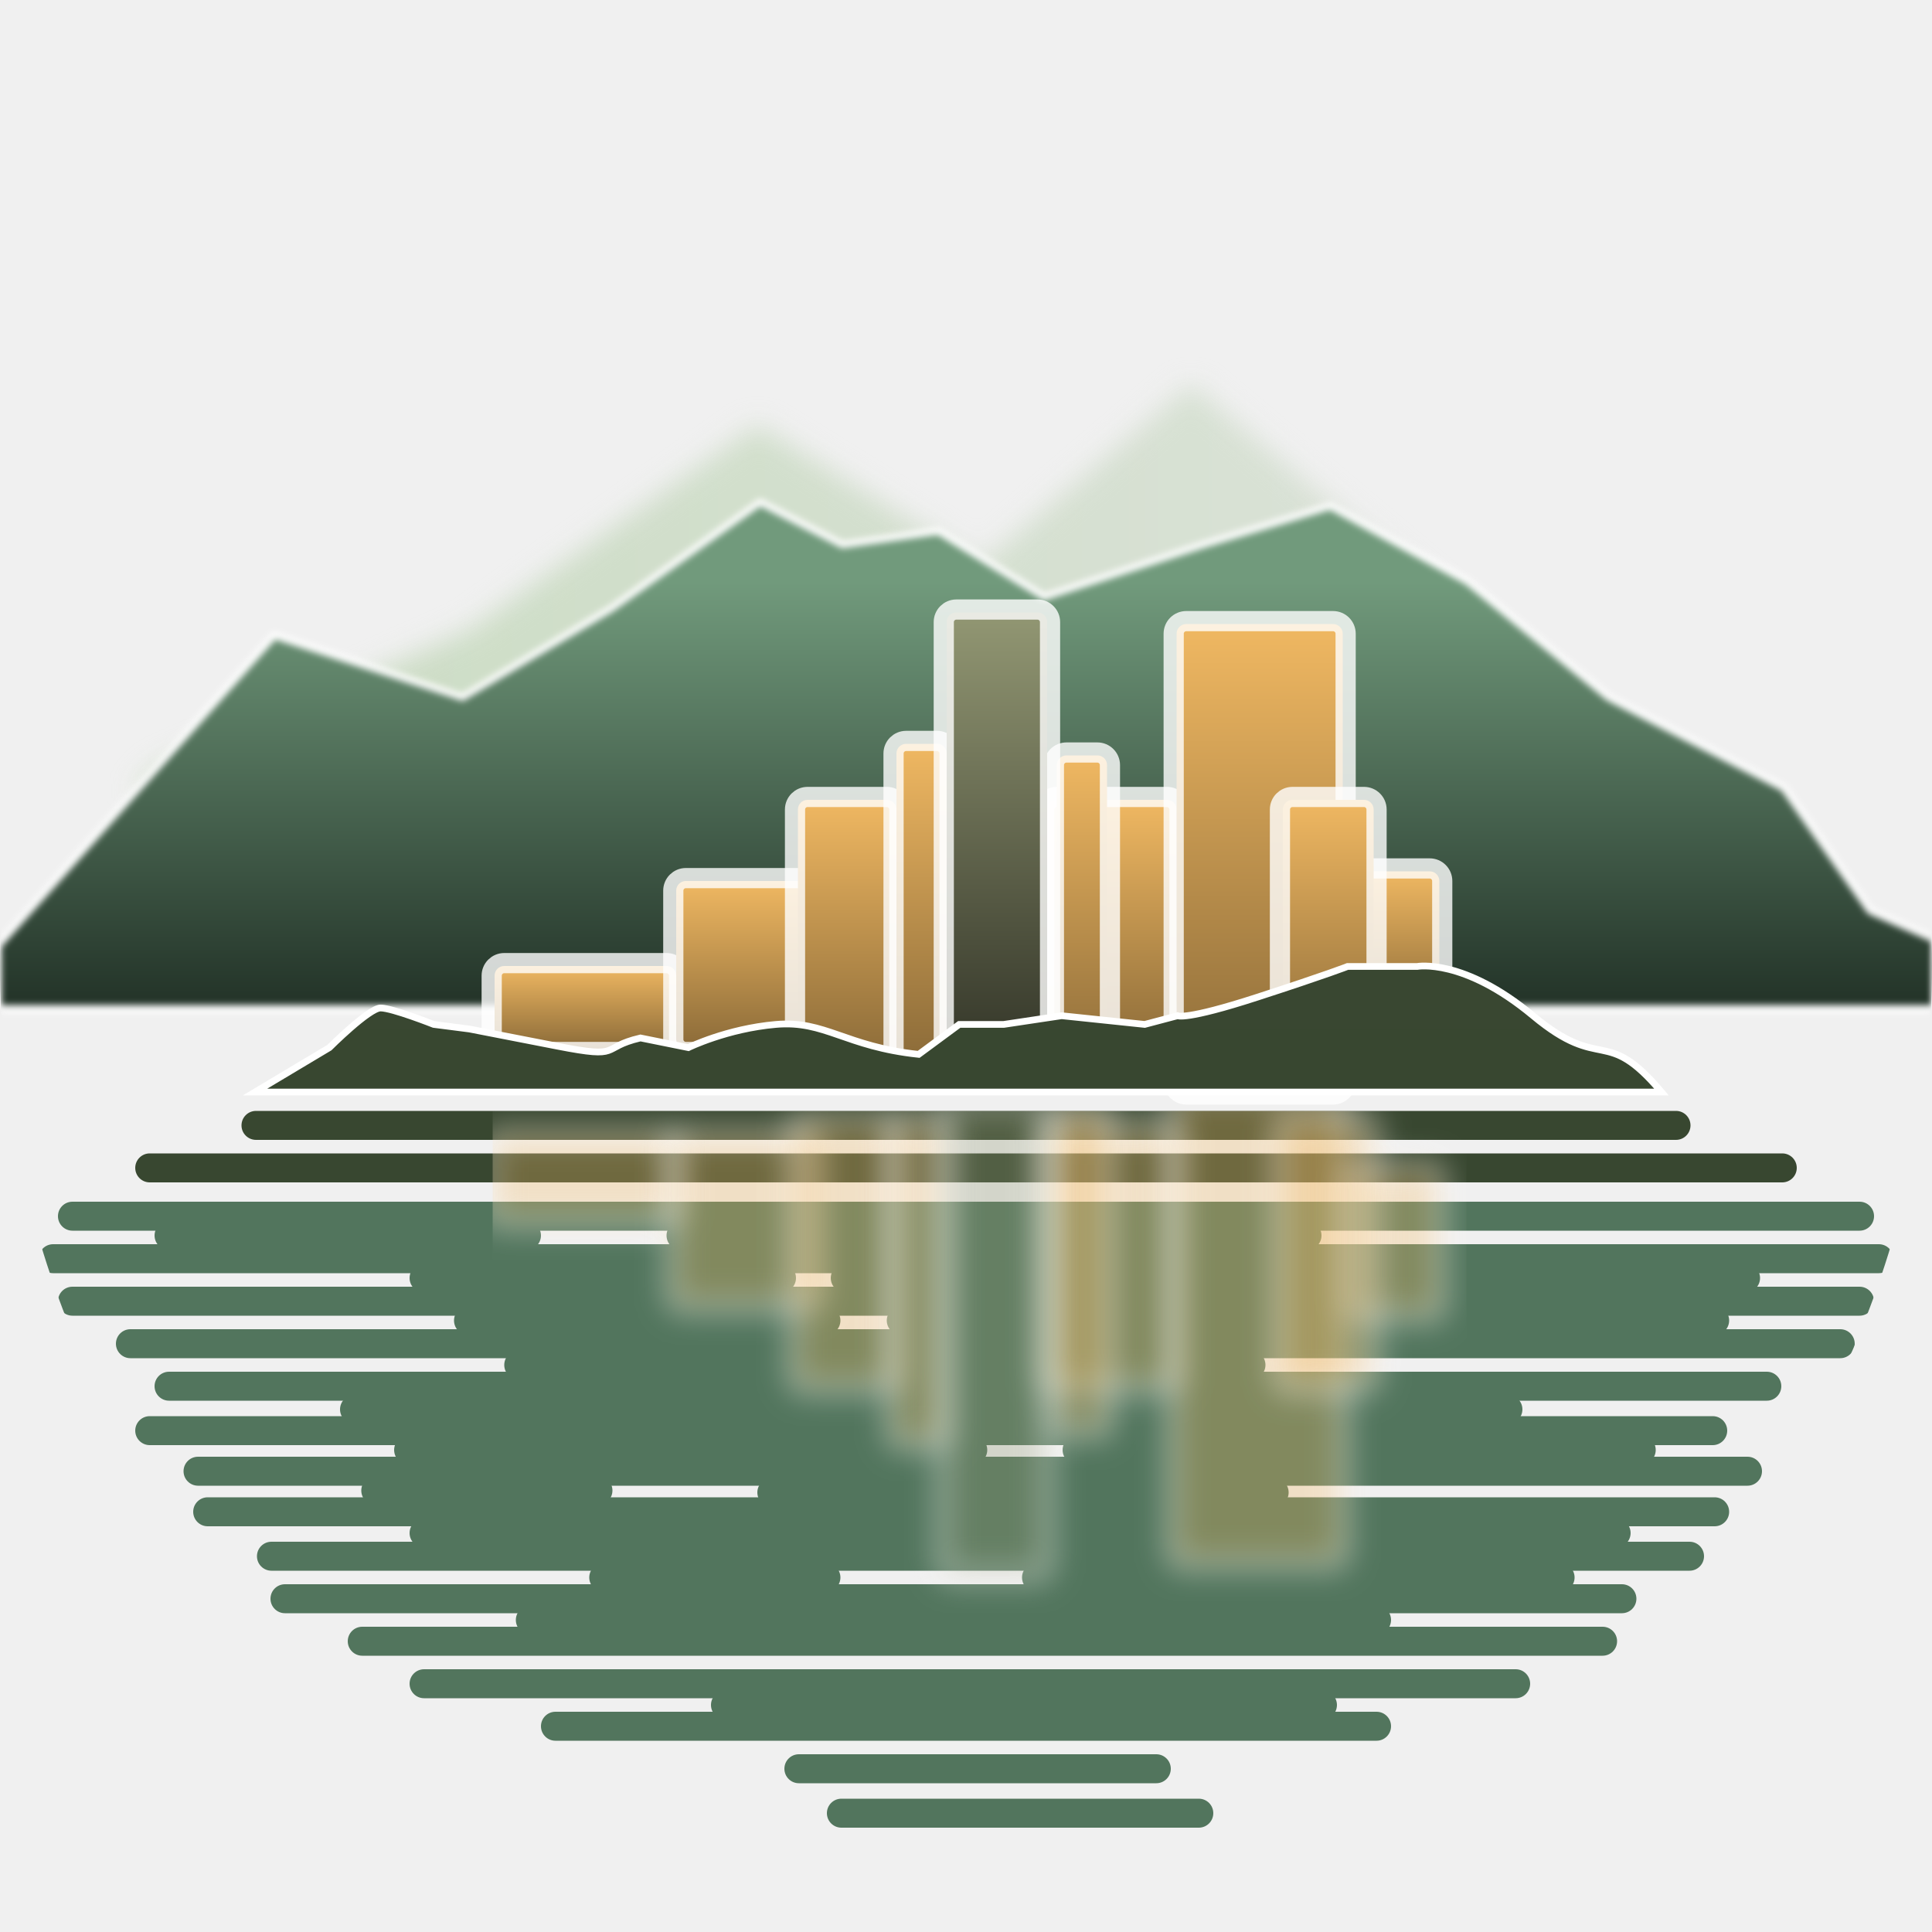
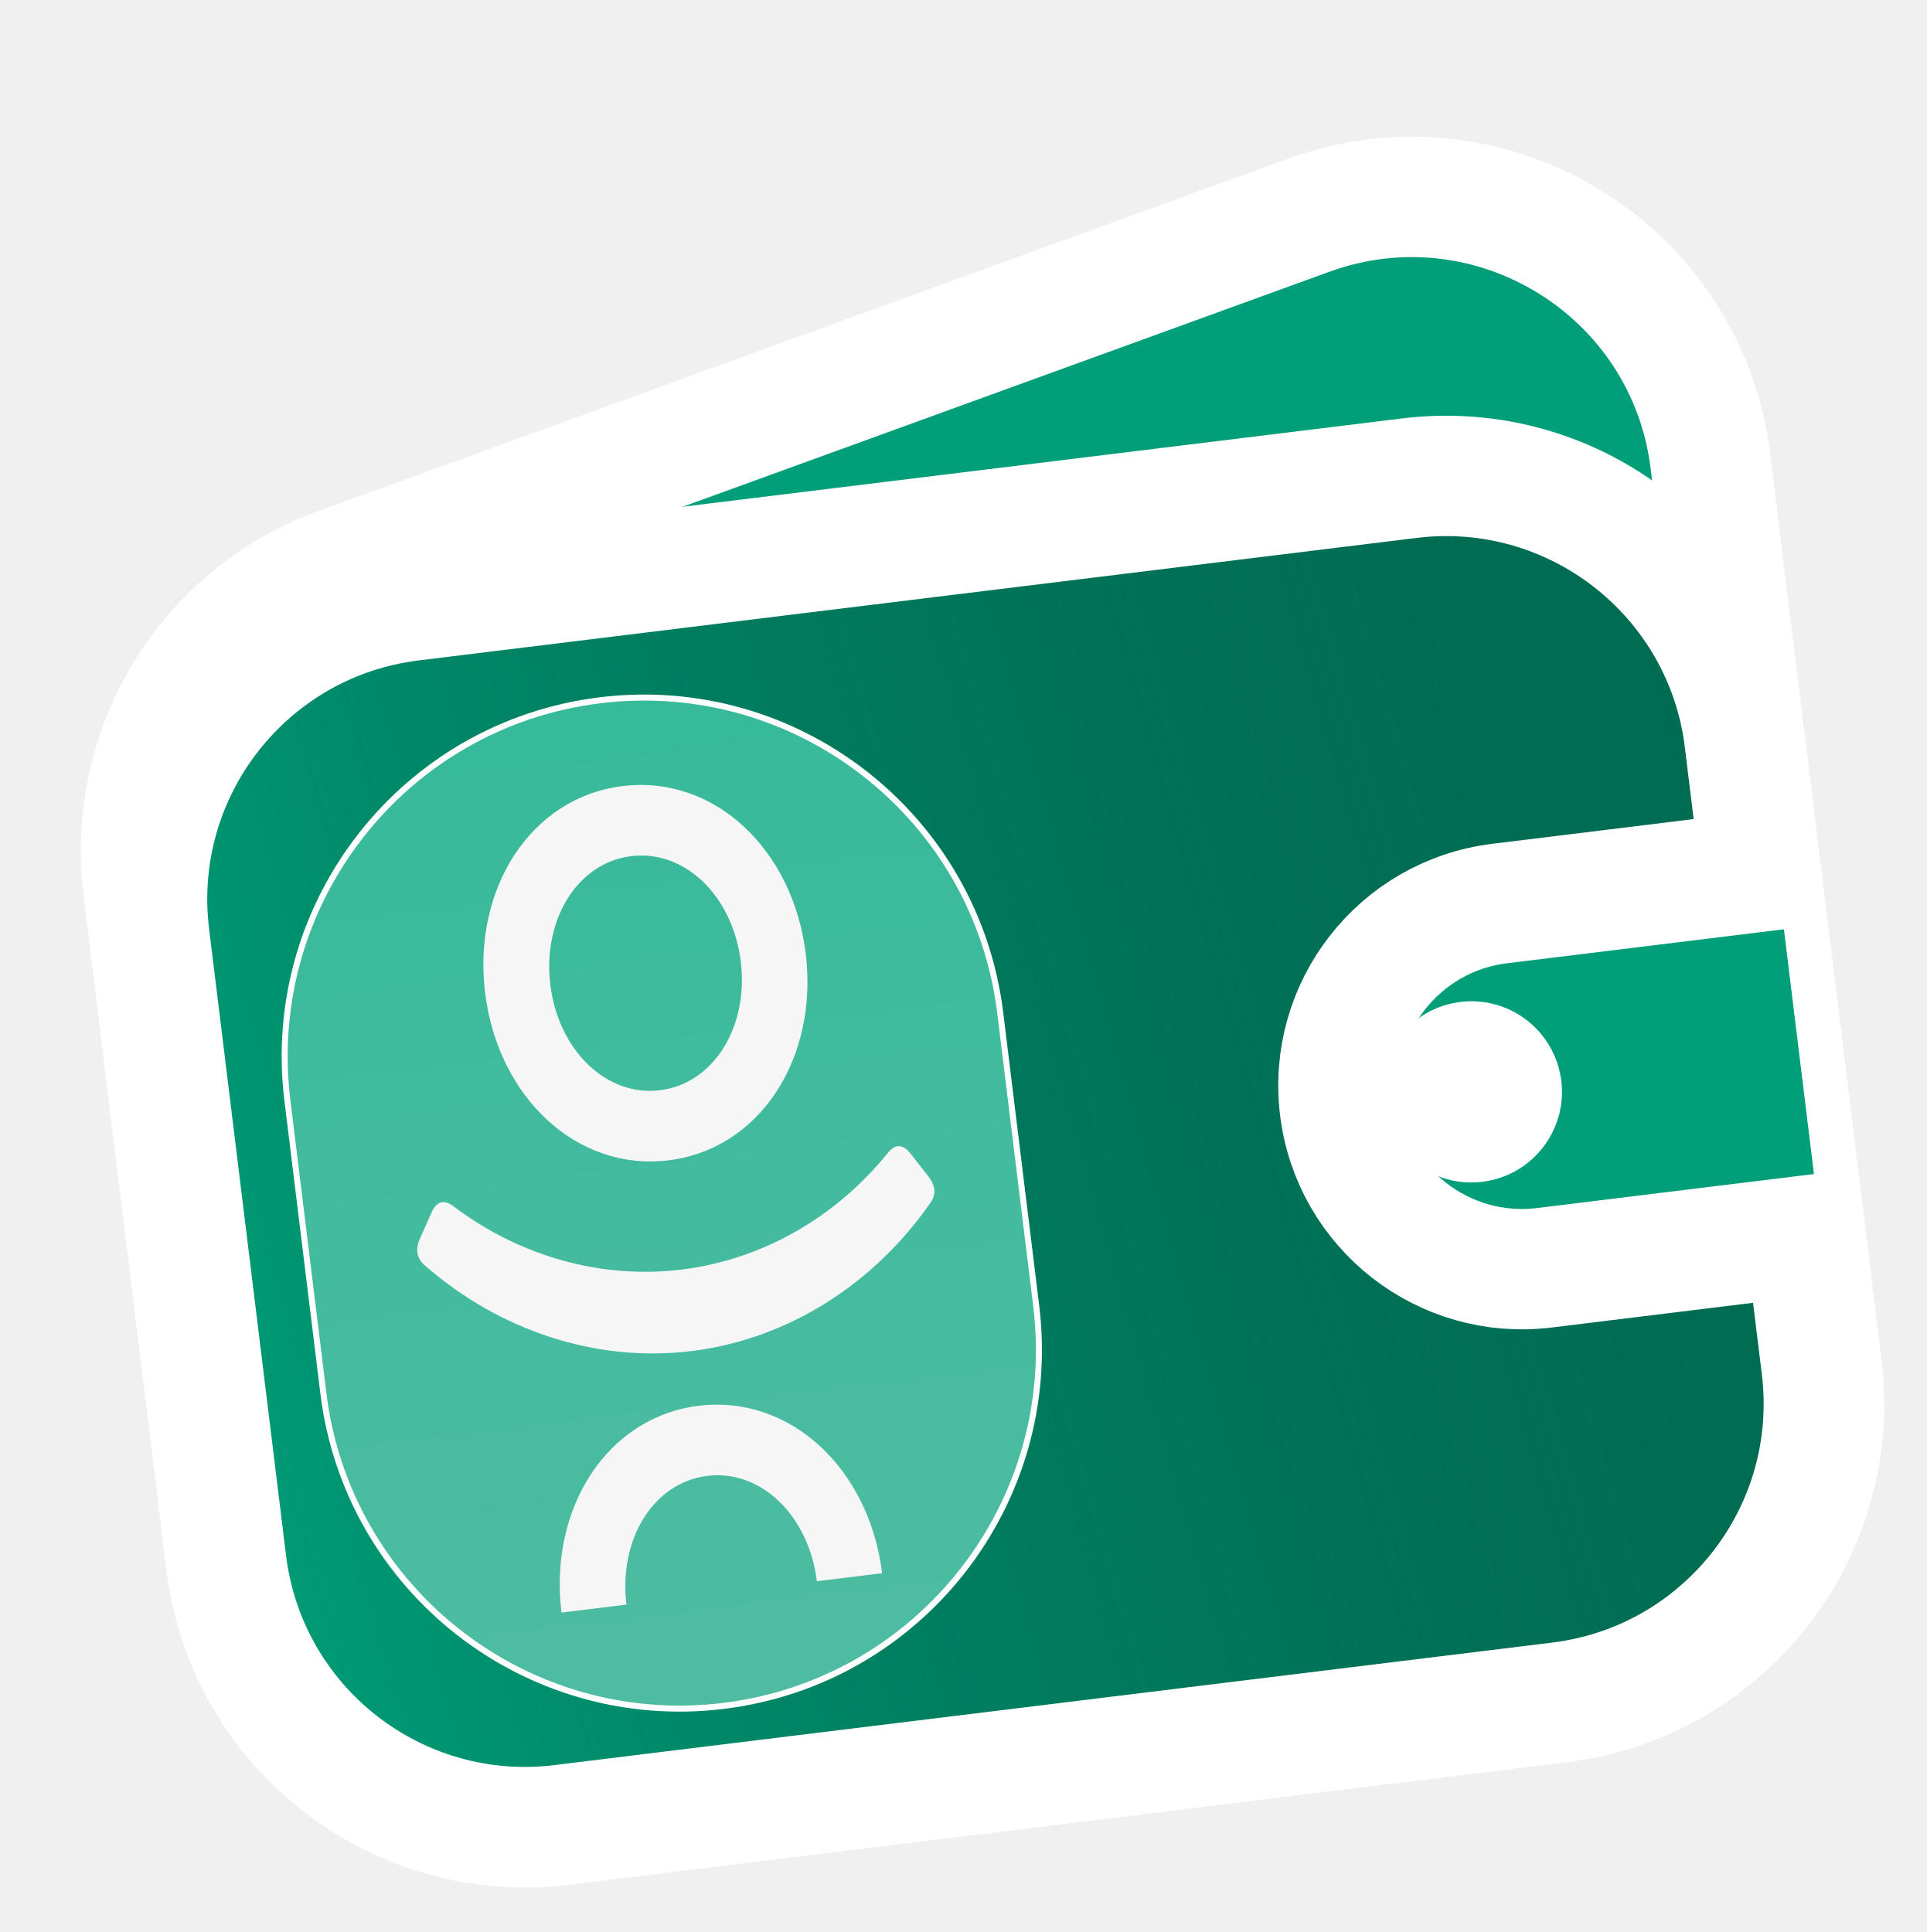
- <svg xmlns="http://www.w3.org/2000/svg" width="287" height="287" viewBox="0 0 287 287" fill="none">
-   <g clip-path="url(#clip0_60008_756)">
-     <mask id="mask0_60008_756" style="mask-type:luminance" maskUnits="userSpaceOnUse" x="0" y="0" width="287" height="287">
-       <path d="M287 143.5C287 64.247 222.753 0 143.5 0C64.247 0 0 64.247 0 143.5C0 222.753 64.247 287 143.5 287C222.753 287 287 222.753 287 143.5Z" fill="white" />
-     </mask>
-     <g mask="url(#mask0_60008_756)">
-       <g filter="url(#filter0_f_60008_756)">
-         <path d="M51.086 101.885L23.247 114.226L19.803 117.957H259.448L245.672 115.087L176.935 57.113L145.796 83.804L112.504 63.14L69.741 93.562L51.086 101.885Z" fill="url(#paint0_linear_60008_756)" />
-       </g>
-       <g filter="url(#filter1_f_60008_756)">
-         <path d="M40.467 94.71L-0.287 140.63V149.814H289.87V140.63L277.792 135.32L264.987 117.096L238.94 103.607L217.986 86.387L197.613 75.194L178.696 80.934L155.123 88.683L139.407 78.925L125.147 80.934L112.923 74.62L90.805 90.405L68.687 103.607L40.467 94.71Z" fill="url(#paint1_linear_60008_756)" />
-         <path d="M40.754 94.423L-0.287 140.486V149.814H289.87V140.63L277.792 135.32L264.987 117.096L238.94 103.607L217.986 86.387L197.613 75.194L178.696 80.934L155.123 88.683L139.407 78.925L125.147 80.934L112.923 74.62L90.805 90.405L68.687 103.607L40.754 94.423Z" stroke="white" />
-       </g>
-       <path d="M276.237 178.514H10.762C9.574 178.514 8.61 179.478 8.61 180.667C8.61 181.855 9.574 182.819 10.762 182.819H276.237C277.426 182.819 278.39 181.855 278.39 180.667C278.39 179.478 277.426 178.514 276.237 178.514Z" fill="#52755D" />
-       <path d="M279.108 184.828H7.892C6.704 184.828 5.74 185.792 5.74 186.981C5.74 188.169 6.704 189.133 7.892 189.133H279.108C280.296 189.133 281.26 188.169 281.26 186.981C281.26 185.792 280.296 184.828 279.108 184.828Z" fill="#52755D" />
-       <path d="M276.237 191.142H10.762C9.574 191.142 8.61 192.106 8.61 193.294C8.61 194.483 9.574 195.447 10.762 195.447H276.237C277.426 195.447 278.39 194.483 278.39 193.294C278.39 192.106 277.426 191.142 276.237 191.142Z" fill="#52755D" />
-       <path d="M273.367 197.456H19.372C18.184 197.456 17.22 198.42 17.22 199.609C17.22 200.797 18.184 201.761 19.372 201.761H273.367C274.556 201.761 275.52 200.797 275.52 199.609C275.52 198.42 274.556 197.456 273.367 197.456Z" fill="#52755D" />
-       <path d="M262.461 203.77H25.113C23.924 203.77 22.96 204.734 22.96 205.923C22.96 207.111 23.924 208.075 25.113 208.075H262.461C263.65 208.075 264.614 207.111 264.614 205.923C264.614 204.734 263.65 203.77 262.461 203.77Z" fill="#52755D" />
-       <path d="M254.425 210.371H22.242C21.054 210.371 20.09 211.335 20.09 212.523C20.09 213.712 21.054 214.676 22.242 214.676H254.425C255.614 214.676 256.578 213.712 256.578 212.523C256.578 211.335 255.614 210.371 254.425 210.371Z" fill="#52755D" />
-       <path d="M259.591 216.398H29.417C28.229 216.398 27.265 217.362 27.265 218.55C27.265 219.739 28.229 220.703 29.417 220.703H259.591C260.78 220.703 261.744 219.739 261.744 218.55C261.744 217.362 260.78 216.398 259.591 216.398Z" fill="#52755D" />
-       <path d="M254.712 222.425H30.852C29.664 222.425 28.7 223.389 28.7 224.578C28.7 225.766 29.664 226.73 30.852 226.73H254.712C255.901 226.73 256.865 225.766 256.865 224.578C256.865 223.389 255.901 222.425 254.712 222.425Z" fill="#52755D" />
-       <path d="M250.981 229.026H40.323C39.135 229.026 38.171 229.99 38.171 231.179C38.171 232.367 39.135 233.331 40.323 233.331H250.981C252.17 233.331 253.134 232.367 253.134 231.179C253.134 229.99 252.17 229.026 250.981 229.026Z" fill="#52755D" />
-       <path d="M240.936 235.34H42.332C41.144 235.34 40.18 236.304 40.18 237.492C40.18 238.681 41.144 239.645 42.332 239.645H240.936C242.125 239.645 243.089 238.681 243.089 237.492C243.089 236.304 242.125 235.34 240.936 235.34Z" fill="#52755D" />
-       <path d="M238.066 241.654H53.812C52.624 241.654 51.66 242.618 51.66 243.807C51.66 244.995 52.624 245.959 53.812 245.959H238.066C239.255 245.959 240.219 244.995 240.219 243.807C240.219 242.618 239.255 241.654 238.066 241.654Z" fill="#52755D" />
-       <path d="M225.151 247.968H62.996C61.808 247.968 60.844 248.932 60.844 250.121C60.844 251.309 61.808 252.273 62.996 252.273H225.151C226.34 252.273 227.304 251.309 227.304 250.121C227.304 248.932 226.34 247.968 225.151 247.968Z" fill="#52755D" />
-       <path d="M204.487 254.282H82.512C81.324 254.282 80.36 255.246 80.36 256.434C80.36 257.623 81.324 258.587 82.512 258.587H204.487C205.676 258.587 206.64 257.623 206.64 256.434C206.64 255.246 205.676 254.282 204.487 254.282Z" fill="#52755D" />
-       <path d="M78.207 181.384H25.113C23.924 181.384 22.96 182.348 22.96 183.537C22.96 184.725 23.924 185.689 25.113 185.689H78.207C79.396 185.689 80.36 184.725 80.36 183.537C80.36 182.348 79.396 181.384 78.207 181.384Z" fill="#52755D" />
-       <path d="M116.091 187.698H62.996C61.808 187.698 60.844 188.662 60.844 189.85C60.844 191.039 61.808 192.003 62.996 192.003H116.091C117.28 192.003 118.244 191.039 118.244 189.85C118.244 188.662 117.28 187.698 116.091 187.698Z" fill="#52755D" />
-       <path d="M122.692 194.012H69.597C68.409 194.012 67.445 194.976 67.445 196.164C67.445 197.353 68.409 198.317 69.597 198.317H122.692C123.881 198.317 124.845 197.353 124.845 196.164C124.845 194.976 123.881 194.012 122.692 194.012Z" fill="#52755D" />
-       <path d="M185.832 200.613H77.059C75.871 200.613 74.907 201.577 74.907 202.766C74.907 203.954 75.871 204.918 77.059 204.918H185.832C187.021 204.918 187.985 203.954 187.985 202.766C187.985 201.577 187.021 200.613 185.832 200.613Z" fill="#52755D" />
-       <path d="M224.003 207.214H52.664C51.476 207.214 50.512 208.178 50.512 209.366C50.512 210.555 51.476 211.519 52.664 211.519H224.003C225.192 211.519 226.156 210.555 226.156 209.366C226.156 208.178 225.192 207.214 224.003 207.214Z" fill="#52755D" />
-       <path d="M243.806 213.241H160.002C158.814 213.241 157.85 214.205 157.85 215.393C157.85 216.582 158.814 217.546 160.002 217.546H243.806C244.995 217.546 245.959 216.582 245.959 215.393C245.959 214.205 244.995 213.241 243.806 213.241Z" fill="#52755D" />
-       <path d="M144.504 213.241H60.7C59.512 213.241 58.548 214.205 58.548 215.393C58.548 216.582 59.512 217.546 60.7 217.546H144.504C145.693 217.546 146.657 216.582 146.657 215.393C146.657 214.205 145.693 213.241 144.504 213.241Z" fill="#52755D" />
-       <path d="M189.276 219.555H114.656C113.468 219.555 112.504 220.519 112.504 221.707C112.504 222.896 113.468 223.86 114.656 223.86H189.276C190.465 223.86 191.429 222.896 191.429 221.707C191.429 220.519 190.465 219.555 189.276 219.555Z" fill="#52755D" />
-       <path d="M88.826 219.268H55.821C54.633 219.268 53.669 220.232 53.669 221.421C53.669 222.609 54.633 223.573 55.821 223.573H88.826C90.015 223.573 90.979 222.609 90.979 221.421C90.979 220.232 90.015 219.268 88.826 219.268Z" fill="#52755D" />
-       <path d="M240.076 225.582H62.996C61.808 225.582 60.844 226.546 60.844 227.735C60.844 228.923 61.808 229.887 62.996 229.887H240.076C241.264 229.887 242.228 228.923 242.228 227.735C242.228 226.546 241.264 225.582 240.076 225.582Z" fill="#52755D" />
-       <path d="M122.692 232.183H89.687C88.499 232.183 87.535 233.147 87.535 234.335C87.535 235.524 88.499 236.488 89.687 236.488H122.692C123.881 236.488 124.845 235.524 124.845 234.335C124.845 233.147 123.881 232.183 122.692 232.183Z" fill="#52755D" />
-       <path d="M231.752 232.183H153.975C152.787 232.183 151.823 233.147 151.823 234.335C151.823 235.524 152.787 236.488 153.975 236.488H231.752C232.941 236.488 233.905 235.524 233.905 234.335C233.905 233.147 232.941 232.183 231.752 232.183Z" fill="#52755D" />
-       <path d="M204.487 238.497H78.781C77.593 238.497 76.629 239.461 76.629 240.649C76.629 241.838 77.593 242.802 78.781 242.802H204.487C205.676 242.802 206.64 241.838 206.64 240.649C206.64 239.461 205.676 238.497 204.487 238.497Z" fill="#52755D" />
-       <path d="M196.451 251.125H107.768C106.58 251.125 105.616 252.089 105.616 253.277C105.616 254.466 106.58 255.43 107.768 255.43H196.451C197.64 255.43 198.604 254.466 198.604 253.277C198.604 252.089 197.64 251.125 196.451 251.125Z" fill="#52755D" />
-       <path d="M259.304 187.698H125.562C124.374 187.698 123.41 188.662 123.41 189.85C123.41 191.039 124.374 192.003 125.562 192.003H259.304C260.493 192.003 261.457 191.039 261.457 189.85C261.457 188.662 260.493 187.698 259.304 187.698Z" fill="#52755D" />
-       <path d="M254.712 194.012H133.885C132.697 194.012 131.733 194.976 131.733 196.164C131.733 197.353 132.697 198.317 133.885 198.317H254.712C255.901 198.317 256.865 197.353 256.865 196.164C256.865 194.976 255.901 194.012 254.712 194.012Z" fill="#52755D" />
-       <path d="M194.155 181.384H101.167C99.979 181.384 99.015 182.348 99.015 183.537C99.015 184.725 99.979 185.689 101.167 185.689H194.155C195.344 185.689 196.308 184.725 196.308 183.537C196.308 182.348 195.344 181.384 194.155 181.384Z" fill="#52755D" />
-       <path d="M171.769 260.596H118.674C117.486 260.596 116.522 261.56 116.522 262.748C116.522 263.937 117.486 264.901 118.674 264.901H171.769C172.958 264.901 173.922 263.937 173.922 262.748C173.922 261.56 172.958 260.596 171.769 260.596Z" fill="#52755D" />
-       <path d="M122.836 269.35C122.836 268.161 123.8 267.197 124.988 267.197H178.083C179.272 267.197 180.236 268.161 180.236 269.35C180.236 270.538 179.272 271.502 178.083 271.502H124.988C123.8 271.502 122.836 270.538 122.836 269.35Z" fill="#52755D" />
-       <path d="M99.015 143.5H74.907C74.114 143.5 73.472 144.142 73.472 144.935V154.406C73.472 155.199 74.114 155.841 74.907 155.841H99.015C99.808 155.841 100.45 155.199 100.45 154.406V144.935C100.45 144.142 99.808 143.5 99.015 143.5Z" fill="url(#paint2_linear_60008_756)" />
-       <path d="M99.015 143.07H74.907C73.877 143.07 73.041 143.905 73.041 144.935V154.406C73.041 155.436 73.877 156.272 74.907 156.272H99.015C100.045 156.272 100.881 155.436 100.881 154.406V144.935C100.881 143.905 100.045 143.07 99.015 143.07Z" stroke="white" stroke-opacity="0.8" stroke-width="3" />
-       <path d="M212.38 129.437H202.335C201.542 129.437 200.9 130.079 200.9 130.872V149.527C200.9 150.32 201.542 150.962 202.335 150.962H212.38C213.172 150.962 213.815 150.32 213.815 149.527V130.872C213.815 130.079 213.172 129.437 212.38 129.437Z" fill="url(#paint3_linear_60008_756)" />
-       <path d="M212.38 129.006H202.335C201.305 129.006 200.469 129.842 200.469 130.872V149.527C200.469 150.557 201.305 151.392 202.335 151.392H212.38C213.41 151.392 214.245 150.557 214.245 149.527V130.872C214.245 129.842 213.41 129.006 212.38 129.006Z" stroke="white" stroke-opacity="0.8" stroke-width="3" />
-       <path d="M119.966 130.872H101.885C101.092 130.872 100.45 131.514 100.45 132.307V154.406C100.45 155.199 101.092 155.841 101.885 155.841H119.966C120.758 155.841 121.401 155.199 121.401 154.406V132.307C121.401 131.514 120.758 130.872 119.966 130.872Z" fill="url(#paint4_linear_60008_756)" />
-       <path d="M119.966 130.442H101.885C100.854 130.442 100.019 131.277 100.019 132.307V154.406C100.019 155.436 100.854 156.272 101.885 156.272H119.966C120.996 156.272 121.831 155.436 121.831 154.406V132.307C121.831 131.277 120.996 130.442 119.966 130.442Z" stroke="white" stroke-opacity="0.8" stroke-width="3" />
-       <path d="M131.733 118.818H119.966C119.173 118.818 118.531 119.46 118.531 120.253V156.702C118.531 157.495 119.173 158.137 119.966 158.137H131.733C132.526 158.137 133.168 157.495 133.168 156.702V120.253C133.168 119.46 132.526 118.818 131.733 118.818Z" fill="url(#paint5_linear_60008_756)" />
-       <path d="M131.733 118.388H119.966C118.936 118.388 118.1 119.223 118.1 120.253V156.702C118.1 157.732 118.936 158.568 119.966 158.568H131.733C132.763 158.568 133.598 157.732 133.598 156.702V120.253C133.598 119.223 132.763 118.388 131.733 118.388Z" stroke="white" stroke-opacity="0.8" stroke-width="3" />
-       <path d="M173.348 118.818H156.989C156.196 118.818 155.554 119.46 155.554 120.253V155.554C155.554 156.347 156.196 156.989 156.989 156.989H173.348C174.14 156.989 174.783 156.347 174.783 155.554V120.253C174.783 119.46 174.14 118.818 173.348 118.818Z" fill="url(#paint6_linear_60008_756)" />
-       <path d="M173.348 118.388H156.989C155.959 118.388 155.123 119.223 155.123 120.253V155.554C155.123 156.584 155.959 157.42 156.989 157.42H173.348C174.378 157.42 175.213 156.584 175.213 155.554V120.253C175.213 119.223 174.378 118.388 173.348 118.388Z" stroke="white" stroke-opacity="0.8" stroke-width="3" />
-       <path d="M139.195 110.495H134.603C133.81 110.495 133.168 111.137 133.168 111.93V156.702C133.168 157.495 133.81 158.137 134.603 158.137H139.195C139.987 158.137 140.63 157.495 140.63 156.702V111.93C140.63 111.137 139.987 110.495 139.195 110.495Z" fill="url(#paint7_linear_60008_756)" />
-       <path d="M139.195 110.065H134.603C133.573 110.065 132.737 110.9 132.737 111.93V156.702C132.737 157.732 133.573 158.568 134.603 158.568H139.195C140.225 158.568 141.06 157.732 141.06 156.702V111.93C141.06 110.9 140.225 110.065 139.195 110.065Z" stroke="white" stroke-opacity="0.8" stroke-width="3" />
-       <path d="M163.016 112.217H158.424C157.631 112.217 156.989 112.859 156.989 113.652V158.424C156.989 159.217 157.631 159.859 158.424 159.859H163.016C163.808 159.859 164.451 159.217 164.451 158.424V113.652C164.451 112.859 163.808 112.217 163.016 112.217Z" fill="url(#paint8_linear_60008_756)" />
-       <path d="M163.016 111.786H158.424C157.394 111.786 156.558 112.622 156.558 113.652V158.424C156.558 159.454 157.394 160.289 158.424 160.289H163.016C164.046 160.289 164.881 159.454 164.881 158.424V113.652C164.881 112.622 164.046 111.786 163.016 111.786Z" stroke="white" stroke-opacity="0.8" stroke-width="3" />
-       <path d="M154.119 90.979H142.065C141.272 90.979 140.63 91.621 140.63 92.414V158.998C140.63 159.791 141.272 160.433 142.065 160.433H154.119C154.911 160.433 155.554 159.791 155.554 158.998V92.414C155.554 91.621 154.911 90.979 154.119 90.979Z" fill="url(#paint9_linear_60008_756)" />
-       <path d="M154.119 90.549H142.065C141.035 90.549 140.199 91.384 140.199 92.414V158.998C140.199 160.028 141.035 160.864 142.065 160.864H154.119C155.149 160.864 155.984 160.028 155.984 158.998V92.414C155.984 91.384 155.149 90.549 154.119 90.549Z" stroke="white" stroke-opacity="0.8" stroke-width="3" />
-       <path d="M198.03 92.701H176.218C175.425 92.701 174.783 93.344 174.783 94.136V160.72C174.783 161.513 175.425 162.155 176.218 162.155H198.03C198.822 162.155 199.465 161.513 199.465 160.72V94.136C199.465 93.344 198.822 92.701 198.03 92.701Z" fill="url(#paint10_linear_60008_756)" />
-       <path d="M198.03 92.27H176.218C175.188 92.27 174.352 93.106 174.352 94.136V160.72C174.352 161.75 175.188 162.586 176.218 162.586H198.03C199.06 162.586 199.895 161.75 199.895 160.72V94.136C199.895 93.106 199.06 92.27 198.03 92.27Z" stroke="white" stroke-opacity="0.8" stroke-width="3" />
-       <path d="M202.622 118.818H192.003C191.21 118.818 190.568 119.46 190.568 120.253V156.702C190.568 157.495 191.21 158.137 192.003 158.137H202.622C203.414 158.137 204.057 157.495 204.057 156.702V120.253C204.057 119.46 203.414 118.818 202.622 118.818Z" fill="url(#paint11_linear_60008_756)" />
-       <path d="M202.622 118.388H192.003C190.973 118.388 190.137 119.223 190.137 120.253V156.702C190.137 157.732 190.973 158.568 192.003 158.568H202.622C203.652 158.568 204.487 157.732 204.487 156.702V120.253C204.487 119.223 203.652 118.388 202.622 118.388Z" stroke="white" stroke-opacity="0.8" stroke-width="3" />
-       <path d="M64.431 152.179C64.431 152.179 58.261 149.739 56.539 149.739C54.817 149.739 48.933 155.623 48.933 155.623L37.884 162.224H246.82C238.353 152.179 238.066 159.497 227.734 150.887C217.402 142.277 210.514 143.569 210.514 143.569H206.209H200.182C200.182 143.569 197.312 144.717 186.693 148.161C176.074 151.605 174.926 150.887 174.926 150.887L170.047 152.179L157.706 150.887L149.096 152.179H142.495L136.468 156.627C125.562 155.479 122.577 151.544 115.267 152.179C107.958 152.814 102.253 155.623 102.253 155.623L95.14 154.188C88.97 155.623 92.701 157.345 82.799 155.408C72.898 153.47 69.741 152.862 69.741 152.862L64.431 152.179Z" fill="url(#paint12_linear_60008_756)" stroke="white" />
-       <path d="M264.757 171.339H22.242C21.054 171.339 20.09 172.303 20.09 173.491C20.09 174.68 21.054 175.644 22.242 175.644H264.757C265.946 175.644 266.91 174.68 266.91 173.491C266.91 172.303 265.946 171.339 264.757 171.339Z" fill="#384730" />
-       <path d="M248.973 165.025H38.028C36.839 165.025 35.875 165.989 35.875 167.178C35.875 168.366 36.839 169.33 38.028 169.33H248.973C250.161 169.33 251.125 168.366 251.125 167.178C251.125 165.989 250.161 165.025 248.973 165.025Z" fill="#384730" />
-       <mask id="mask1_60008_756" style="mask-type:alpha" maskUnits="userSpaceOnUse" x="73" y="165" width="145" height="75">
-         <path d="M217.833 165.025H73.185V239.645H217.833V165.025Z" fill="white" />
-       </mask>
-       <g mask="url(#mask1_60008_756)">
-         <g filter="url(#filter2_f_60008_756)">
-           <path d="M98.728 181.097H74.62C73.827 181.097 73.185 180.455 73.185 179.662V170.191C73.185 169.399 73.827 168.756 74.62 168.756H98.728C99.52 168.756 100.163 169.399 100.163 170.191V179.662C100.163 180.455 99.52 181.097 98.728 181.097Z" fill="#F0B862" fill-opacity="0.3" />
-           <path d="M98.728 181.528H74.62C73.59 181.528 72.754 180.692 72.754 179.662V170.191C72.754 169.161 73.59 168.326 74.62 168.326H98.728C99.758 168.326 100.593 169.161 100.593 170.191V179.662C100.593 180.692 99.758 181.528 98.728 181.528Z" stroke="white" stroke-opacity="0.3" stroke-width="3" />
-         </g>
-         <g filter="url(#filter3_f_60008_756)">
-           <path d="M212.093 195.16H202.048C201.255 195.16 200.613 194.518 200.613 193.725V175.07C200.613 174.278 201.255 173.635 202.048 173.635H212.093C212.885 173.635 213.528 174.278 213.528 175.07V193.725C213.528 194.518 212.885 195.16 212.093 195.16Z" fill="#F0B862" fill-opacity="0.3" />
-           <path d="M212.093 195.591H202.048C201.018 195.591 200.182 194.755 200.182 193.725V175.07C200.182 174.04 201.018 173.205 202.048 173.205H212.093C213.123 173.205 213.958 174.04 213.958 175.07V193.725C213.958 194.755 213.123 195.591 212.093 195.591Z" stroke="white" stroke-opacity="0.3" stroke-width="3" />
-         </g>
-         <g filter="url(#filter4_f_60008_756)">
-           <path d="M119.679 193.725H101.598C100.805 193.725 100.163 193.083 100.163 192.29V170.191C100.163 169.399 100.805 168.756 101.598 168.756H119.679C120.471 168.756 121.114 169.399 121.114 170.191V192.29C121.114 193.083 120.471 193.725 119.679 193.725Z" fill="#F0B862" fill-opacity="0.3" />
-           <path d="M119.679 194.156H101.598C100.568 194.156 99.732 193.32 99.732 192.29V170.191C99.732 169.161 100.568 168.326 101.598 168.326H119.679C120.709 168.326 121.544 169.161 121.544 170.191V192.29C121.544 193.32 120.709 194.156 119.679 194.156Z" stroke="white" stroke-opacity="0.3" stroke-width="3" />
-         </g>
-         <g filter="url(#filter5_f_60008_756)">
-           <path d="M131.446 205.779H119.679C118.886 205.779 118.244 205.137 118.244 204.344V167.895C118.244 167.103 118.886 166.46 119.679 166.46H131.446C132.238 166.46 132.881 167.103 132.881 167.895V204.344C132.881 205.137 132.238 205.779 131.446 205.779Z" fill="#F0B862" fill-opacity="0.3" />
-           <path d="M131.446 206.21H119.679C118.649 206.21 117.813 205.374 117.813 204.344V167.895C117.813 166.865 118.649 166.03 119.679 166.03H131.446C132.476 166.03 133.311 166.865 133.311 167.895V204.344C133.311 205.374 132.476 206.21 131.446 206.21Z" stroke="white" stroke-opacity="0.3" stroke-width="3" />
-         </g>
-         <g filter="url(#filter6_f_60008_756)">
-           <path d="M173.061 205.779H156.702C155.909 205.779 155.267 205.137 155.267 204.344V169.043C155.267 168.251 155.909 167.608 156.702 167.608H173.061C173.853 167.608 174.496 168.251 174.496 169.043V204.344C174.496 205.137 173.853 205.779 173.061 205.779Z" fill="#F0B862" fill-opacity="0.3" />
-           <path d="M173.061 206.21H156.702C155.672 206.21 154.836 205.374 154.836 204.344V169.043C154.836 168.013 155.672 167.178 156.702 167.178H173.061C174.091 167.178 174.926 168.013 174.926 169.043V204.344C174.926 205.374 174.091 206.21 173.061 206.21Z" stroke="white" stroke-opacity="0.3" stroke-width="3" />
-         </g>
-         <g filter="url(#filter7_f_60008_756)">
-           <path d="M138.908 214.102H134.316C133.523 214.102 132.881 213.46 132.881 212.667V167.895C132.881 167.103 133.523 166.46 134.316 166.46H138.908C139.7 166.46 140.343 167.103 140.343 167.895V212.667C140.343 213.46 139.7 214.102 138.908 214.102Z" fill="#F0B862" fill-opacity="0.3" />
-           <path d="M138.908 214.533H134.316C133.286 214.533 132.45 213.697 132.45 212.667V167.895C132.45 166.865 133.286 166.03 134.316 166.03H138.908C139.938 166.03 140.773 166.865 140.773 167.895V212.667C140.773 213.697 139.938 214.533 138.908 214.533Z" stroke="white" stroke-opacity="0.3" stroke-width="3" />
-         </g>
-         <g filter="url(#filter8_f_60008_756)">
-           <path d="M162.729 212.38H158.137C157.344 212.38 156.702 211.738 156.702 210.945V166.173C156.702 165.38 157.344 164.738 158.137 164.738H162.729C163.521 164.738 164.164 165.38 164.164 166.173V210.945C164.164 211.738 163.521 212.38 162.729 212.38Z" fill="#F0B862" fill-opacity="0.3" />
-           <path d="M162.729 212.811H158.137C157.107 212.811 156.271 211.975 156.271 210.945V166.173C156.271 165.143 157.107 164.308 158.137 164.308H162.729C163.759 164.308 164.594 165.143 164.594 166.173V210.945C164.594 211.975 163.759 212.811 162.729 212.811Z" stroke="white" stroke-opacity="0.3" stroke-width="3" />
-         </g>
-         <g filter="url(#filter9_f_60008_756)">
-           <path d="M153.832 233.618H141.778C140.985 233.618 140.343 232.976 140.343 232.183V165.599C140.343 164.807 140.985 164.164 141.778 164.164H153.832C154.624 164.164 155.267 164.807 155.267 165.599V232.183C155.267 232.976 154.624 233.618 153.832 233.618Z" fill="#929773" fill-opacity="0.3" />
-           <path d="M153.832 234.049H141.778C140.748 234.049 139.912 233.213 139.912 232.183V165.599C139.912 164.569 140.748 163.734 141.778 163.734H153.832C154.862 163.734 155.697 164.569 155.697 165.599V232.183C155.697 233.213 154.862 234.049 153.832 234.049Z" stroke="white" stroke-opacity="0.3" stroke-width="3" />
-         </g>
-         <g filter="url(#filter10_f_60008_756)">
-           <path d="M197.743 231.896H175.931C175.138 231.896 174.496 231.254 174.496 230.461V163.877C174.496 163.084 175.138 162.442 175.931 162.442H197.743C198.535 162.442 199.178 163.084 199.178 163.877V230.461C199.178 231.254 198.535 231.896 197.743 231.896Z" fill="#F0B862" fill-opacity="0.3" />
-           <path d="M197.743 232.327H175.931C174.901 232.327 174.065 231.491 174.065 230.461V163.877C174.065 162.847 174.901 162.012 175.931 162.012H197.743C198.773 162.012 199.608 162.847 199.608 163.877V230.461C199.608 231.491 198.773 232.327 197.743 232.327Z" stroke="white" stroke-opacity="0.3" stroke-width="3" />
-         </g>
-         <g filter="url(#filter11_f_60008_756)">
-           <path d="M202.335 205.779H191.716C190.923 205.779 190.281 205.137 190.281 204.344V167.895C190.281 167.103 190.923 166.46 191.716 166.46H202.335C203.127 166.46 203.77 167.103 203.77 167.895V204.344C203.77 205.137 203.127 205.779 202.335 205.779Z" fill="#F0B862" fill-opacity="0.3" />
-           <path d="M202.335 206.21H191.716C190.686 206.21 189.85 205.374 189.85 204.344V167.895C189.85 166.865 190.686 166.03 191.716 166.03H202.335C203.365 166.03 204.2 166.865 204.2 167.895V204.344C204.2 205.374 203.365 206.21 202.335 206.21Z" stroke="white" stroke-opacity="0.3" stroke-width="3" />
-         </g>
-       </g>
-     </g>
+ <svg xmlns="http://www.w3.org/2000/svg" width="320" height="321" viewBox="0 0 320 321" fill="none">
+   <path d="M56.35 94.295L217.416 35.752C247.629 24.77 280.206 44.743 284.124 76.65L302.599 227.124C305.965 254.532 286.474 279.479 259.066 282.844L93.311 303.196C65.902 306.562 40.955 287.071 37.59 259.663L23.803 147.381C20.965 124.265 34.462 102.251 56.35 94.295Z" fill="#009F79" stroke="white" stroke-width="20" />
+   <rect x="18.711" y="105.896" width="267" height="204.921" rx="50" transform="rotate(-7 18.7106 105.896)" fill="url(#paint0_linear_60144_1208)" stroke="white" stroke-width="20" />
+   <mask id="mask0_60144_1208" style="mask-type:alpha" maskUnits="userSpaceOnUse" x="14" y="69" width="292" height="245">
+     <rect x="7.566" y="97.19" width="279.641" height="224.921" rx="60" transform="rotate(-7 7.56641 97.1897)" fill="url(#paint1_linear_60144_1208)" />
+   </mask>
+   <g mask="url(#mask0_60144_1208)">
+     <rect x="218.851" y="153.838" width="113.933" height="60.972" rx="30.486" transform="rotate(-7 218.851 153.838)" fill="#009F79" stroke="white" stroke-width="20" />
  </g>
+   <circle cx="244.412" cy="181.414" r="15.053" transform="rotate(-7 244.412 181.414)" fill="white" />
+   <rect x="40.469" y="123.62" width="119.302" height="168.338" rx="59.651" transform="rotate(-7 40.4693 123.62)" fill="url(#paint2_linear_60144_1208)" stroke="white" />
+   <path d="M103.417 130.606C118.711 128.728 131.721 141.169 133.841 158.429C135.96 175.688 126.346 190.907 111.052 192.785C95.757 194.663 82.702 182.228 80.583 164.968C78.464 147.708 88.123 132.483 103.417 130.606ZM109.622 181.14C118.581 180.04 124.38 170.596 123.049 159.754C121.717 148.911 113.806 141.15 104.847 142.25C95.887 143.35 90.095 152.85 91.42 163.637C92.744 174.425 100.662 182.24 109.622 181.14Z" fill="#F6F6F6" />
+   <path d="M70.601 210.289C69.218 209.125 68.983 207.581 69.725 205.862L71.705 201.421C72.524 199.58 73.769 199.245 75.288 200.392C86.478 208.859 100.068 212.553 113.213 210.939C126.403 209.319 138.696 202.447 147.506 191.524C148.702 190.044 149.989 190.054 151.242 191.655L154.238 195.485C155.374 196.974 155.558 198.467 154.536 199.87C145.108 213.424 130.792 222.524 114.887 224.477C99.027 226.424 83.034 221.116 70.612 210.287L70.601 210.289Z" fill="#F6F6F6" />
+   <path d="M117.491 245.215C126.451 244.115 134.362 251.876 135.693 262.719L146.531 261.388C144.411 244.128 131.356 231.693 116.062 233.571C100.767 235.448 91.153 250.667 93.272 267.927L104.064 266.602C102.733 255.759 108.532 246.316 117.491 245.215Z" fill="#F6F6F6" />
  <defs>
-     <filter id="filter0_f_60008_756" x="15.803" y="53.113" width="247.645" height="68.844" filterUnits="userSpaceOnUse" color-interpolation-filters="sRGB">
-       <feFlood flood-opacity="0" result="BackgroundImageFix" />
-       <feBlend mode="normal" in="SourceGraphic" in2="BackgroundImageFix" result="shape" />
-       <feGaussianBlur stdDeviation="2" result="effect1_foregroundBlur_60008_756" />
-     </filter>
-     <filter id="filter1_f_60008_756" x="-1.787" y="73.036" width="293.157" height="78.278" filterUnits="userSpaceOnUse" color-interpolation-filters="sRGB">
-       <feFlood flood-opacity="0" result="BackgroundImageFix" />
-       <feBlend mode="normal" in="SourceGraphic" in2="BackgroundImageFix" result="shape" />
-       <feGaussianBlur stdDeviation="0.5" result="effect1_foregroundBlur_60008_756" />
-     </filter>
-     <filter id="filter2_f_60008_756" x="67.254" y="162.826" width="38.839" height="24.202" filterUnits="userSpaceOnUse" color-interpolation-filters="sRGB">
-       <feFlood flood-opacity="0" result="BackgroundImageFix" />
-       <feBlend mode="normal" in="SourceGraphic" in2="BackgroundImageFix" result="shape" />
-       <feGaussianBlur stdDeviation="2" result="effect1_foregroundBlur_60008_756" />
-     </filter>
-     <filter id="filter3_f_60008_756" x="194.682" y="167.705" width="24.776" height="33.386" filterUnits="userSpaceOnUse" color-interpolation-filters="sRGB">
-       <feFlood flood-opacity="0" result="BackgroundImageFix" />
-       <feBlend mode="normal" in="SourceGraphic" in2="BackgroundImageFix" result="shape" />
-       <feGaussianBlur stdDeviation="2" result="effect1_foregroundBlur_60008_756" />
-     </filter>
-     <filter id="filter4_f_60008_756" x="94.232" y="162.826" width="32.812" height="36.83" filterUnits="userSpaceOnUse" color-interpolation-filters="sRGB">
-       <feFlood flood-opacity="0" result="BackgroundImageFix" />
-       <feBlend mode="normal" in="SourceGraphic" in2="BackgroundImageFix" result="shape" />
-       <feGaussianBlur stdDeviation="2" result="effect1_foregroundBlur_60008_756" />
-     </filter>
-     <filter id="filter5_f_60008_756" x="112.313" y="160.53" width="26.498" height="51.18" filterUnits="userSpaceOnUse" color-interpolation-filters="sRGB">
-       <feFlood flood-opacity="0" result="BackgroundImageFix" />
-       <feBlend mode="normal" in="SourceGraphic" in2="BackgroundImageFix" result="shape" />
-       <feGaussianBlur stdDeviation="2" result="effect1_foregroundBlur_60008_756" />
-     </filter>
-     <filter id="filter6_f_60008_756" x="149.336" y="161.678" width="31.09" height="50.032" filterUnits="userSpaceOnUse" color-interpolation-filters="sRGB">
-       <feFlood flood-opacity="0" result="BackgroundImageFix" />
-       <feBlend mode="normal" in="SourceGraphic" in2="BackgroundImageFix" result="shape" />
-       <feGaussianBlur stdDeviation="2" result="effect1_foregroundBlur_60008_756" />
-     </filter>
-     <filter id="filter7_f_60008_756" x="126.95" y="160.53" width="19.323" height="59.503" filterUnits="userSpaceOnUse" color-interpolation-filters="sRGB">
-       <feFlood flood-opacity="0" result="BackgroundImageFix" />
-       <feBlend mode="normal" in="SourceGraphic" in2="BackgroundImageFix" result="shape" />
-       <feGaussianBlur stdDeviation="2" result="effect1_foregroundBlur_60008_756" />
-     </filter>
-     <filter id="filter8_f_60008_756" x="150.771" y="158.808" width="19.323" height="59.503" filterUnits="userSpaceOnUse" color-interpolation-filters="sRGB">
-       <feFlood flood-opacity="0" result="BackgroundImageFix" />
-       <feBlend mode="normal" in="SourceGraphic" in2="BackgroundImageFix" result="shape" />
-       <feGaussianBlur stdDeviation="2" result="effect1_foregroundBlur_60008_756" />
-     </filter>
-     <filter id="filter9_f_60008_756" x="134.412" y="158.234" width="26.785" height="81.315" filterUnits="userSpaceOnUse" color-interpolation-filters="sRGB">
-       <feFlood flood-opacity="0" result="BackgroundImageFix" />
-       <feBlend mode="normal" in="SourceGraphic" in2="BackgroundImageFix" result="shape" />
-       <feGaussianBlur stdDeviation="2" result="effect1_foregroundBlur_60008_756" />
-     </filter>
-     <filter id="filter10_f_60008_756" x="168.565" y="156.512" width="36.543" height="81.315" filterUnits="userSpaceOnUse" color-interpolation-filters="sRGB">
-       <feFlood flood-opacity="0" result="BackgroundImageFix" />
-       <feBlend mode="normal" in="SourceGraphic" in2="BackgroundImageFix" result="shape" />
-       <feGaussianBlur stdDeviation="2" result="effect1_foregroundBlur_60008_756" />
-     </filter>
-     <filter id="filter11_f_60008_756" x="184.35" y="160.53" width="25.35" height="51.18" filterUnits="userSpaceOnUse" color-interpolation-filters="sRGB">
-       <feFlood flood-opacity="0" result="BackgroundImageFix" />
-       <feBlend mode="normal" in="SourceGraphic" in2="BackgroundImageFix" result="shape" />
-       <feGaussianBlur stdDeviation="2" result="effect1_foregroundBlur_60008_756" />
-     </filter>
-     <linearGradient id="paint0_linear_60008_756" x1="14.924" y1="86.961" x2="259.448" y2="86.961" gradientUnits="userSpaceOnUse">
-       <stop stop-color="#CADCC2" />
-       <stop offset="1" stop-color="#DEE3DC" />
+     <linearGradient id="paint0_linear_60144_1208" x1="7.566" y1="223.585" x2="291.916" y2="178.863" gradientUnits="userSpaceOnUse">
+       <stop stop-color="#009F79" />
+       <stop offset="1" stop-color="#00392B" stop-opacity="0.5" />
    </linearGradient>
-     <linearGradient id="paint1_linear_60008_756" x1="145.373" y1="86.387" x2="145.373" y2="149.814" gradientUnits="userSpaceOnUse">
-       <stop stop-color="#719A7C" />
-       <stop offset="1" stop-color="#223227" />
+     <linearGradient id="paint1_linear_60144_1208" x1="25.681" y1="207.009" x2="288.147" y2="204.429" gradientUnits="userSpaceOnUse">
+       <stop offset="0.5" stop-color="#36BA9A" />
+       <stop offset="1" stop-color="#000B08" />
    </linearGradient>
-     <linearGradient id="paint2_linear_60008_756" x1="86.961" y1="143.5" x2="86.961" y2="155.841" gradientUnits="userSpaceOnUse">
-       <stop stop-color="#F0B862" />
-       <stop offset="1" stop-color="#8A6A38" />
+     <linearGradient id="paint2_linear_60144_1208" x1="100.063" y1="123.185" x2="100.063" y2="292.522" gradientUnits="userSpaceOnUse">
+       <stop stop-color="#36BA9A" />
+       <stop offset="1" stop-color="#4FBCA2" />
    </linearGradient>
-     <linearGradient id="paint3_linear_60008_756" x1="207.357" y1="129.437" x2="207.357" y2="150.962" gradientUnits="userSpaceOnUse">
-       <stop stop-color="#F0B862" />
-       <stop offset="1" stop-color="#8A6A38" />
-     </linearGradient>
-     <linearGradient id="paint4_linear_60008_756" x1="110.925" y1="130.872" x2="110.925" y2="155.841" gradientUnits="userSpaceOnUse">
-       <stop stop-color="#F0B862" />
-       <stop offset="1" stop-color="#8A6A38" />
-     </linearGradient>
-     <linearGradient id="paint5_linear_60008_756" x1="125.85" y1="118.818" x2="125.85" y2="158.137" gradientUnits="userSpaceOnUse">
-       <stop stop-color="#F0B862" />
-       <stop offset="1" stop-color="#8A6A38" />
-     </linearGradient>
-     <linearGradient id="paint6_linear_60008_756" x1="165.168" y1="118.818" x2="165.168" y2="156.989" gradientUnits="userSpaceOnUse">
-       <stop stop-color="#F0B862" />
-       <stop offset="1" stop-color="#8A6A38" />
-     </linearGradient>
-     <linearGradient id="paint7_linear_60008_756" x1="136.899" y1="110.495" x2="136.899" y2="158.137" gradientUnits="userSpaceOnUse">
-       <stop stop-color="#F0B862" />
-       <stop offset="1" stop-color="#8A6A38" />
-     </linearGradient>
-     <linearGradient id="paint8_linear_60008_756" x1="160.72" y1="112.217" x2="160.72" y2="159.859" gradientUnits="userSpaceOnUse">
-       <stop stop-color="#F0B862" />
-       <stop offset="1" stop-color="#8A6A38" />
-     </linearGradient>
-     <linearGradient id="paint9_linear_60008_756" x1="148.092" y1="90.979" x2="148.092" y2="160.433" gradientUnits="userSpaceOnUse">
-       <stop stop-color="#929773" />
-       <stop offset="1" stop-color="#2F3125" />
-     </linearGradient>
-     <linearGradient id="paint10_linear_60008_756" x1="187.124" y1="92.701" x2="187.124" y2="162.155" gradientUnits="userSpaceOnUse">
-       <stop stop-color="#F0B862" />
-       <stop offset="1" stop-color="#8A6A38" />
-     </linearGradient>
-     <linearGradient id="paint11_linear_60008_756" x1="197.312" y1="118.818" x2="197.312" y2="158.137" gradientUnits="userSpaceOnUse">
-       <stop stop-color="#F0B862" />
-       <stop offset="1" stop-color="#8A6A38" />
-     </linearGradient>
-     <linearGradient id="paint12_linear_60008_756" x1="142.352" y1="162.224" x2="142.352" y2="143.5" gradientUnits="userSpaceOnUse">
-       <stop stop-color="#384730" />
-       <stop offset="1" stop-color="#394731" />
-     </linearGradient>
-     <clipPath id="clip0_60008_756">
-       <rect width="287" height="287" fill="white" />
-     </clipPath>
  </defs>
</svg>
